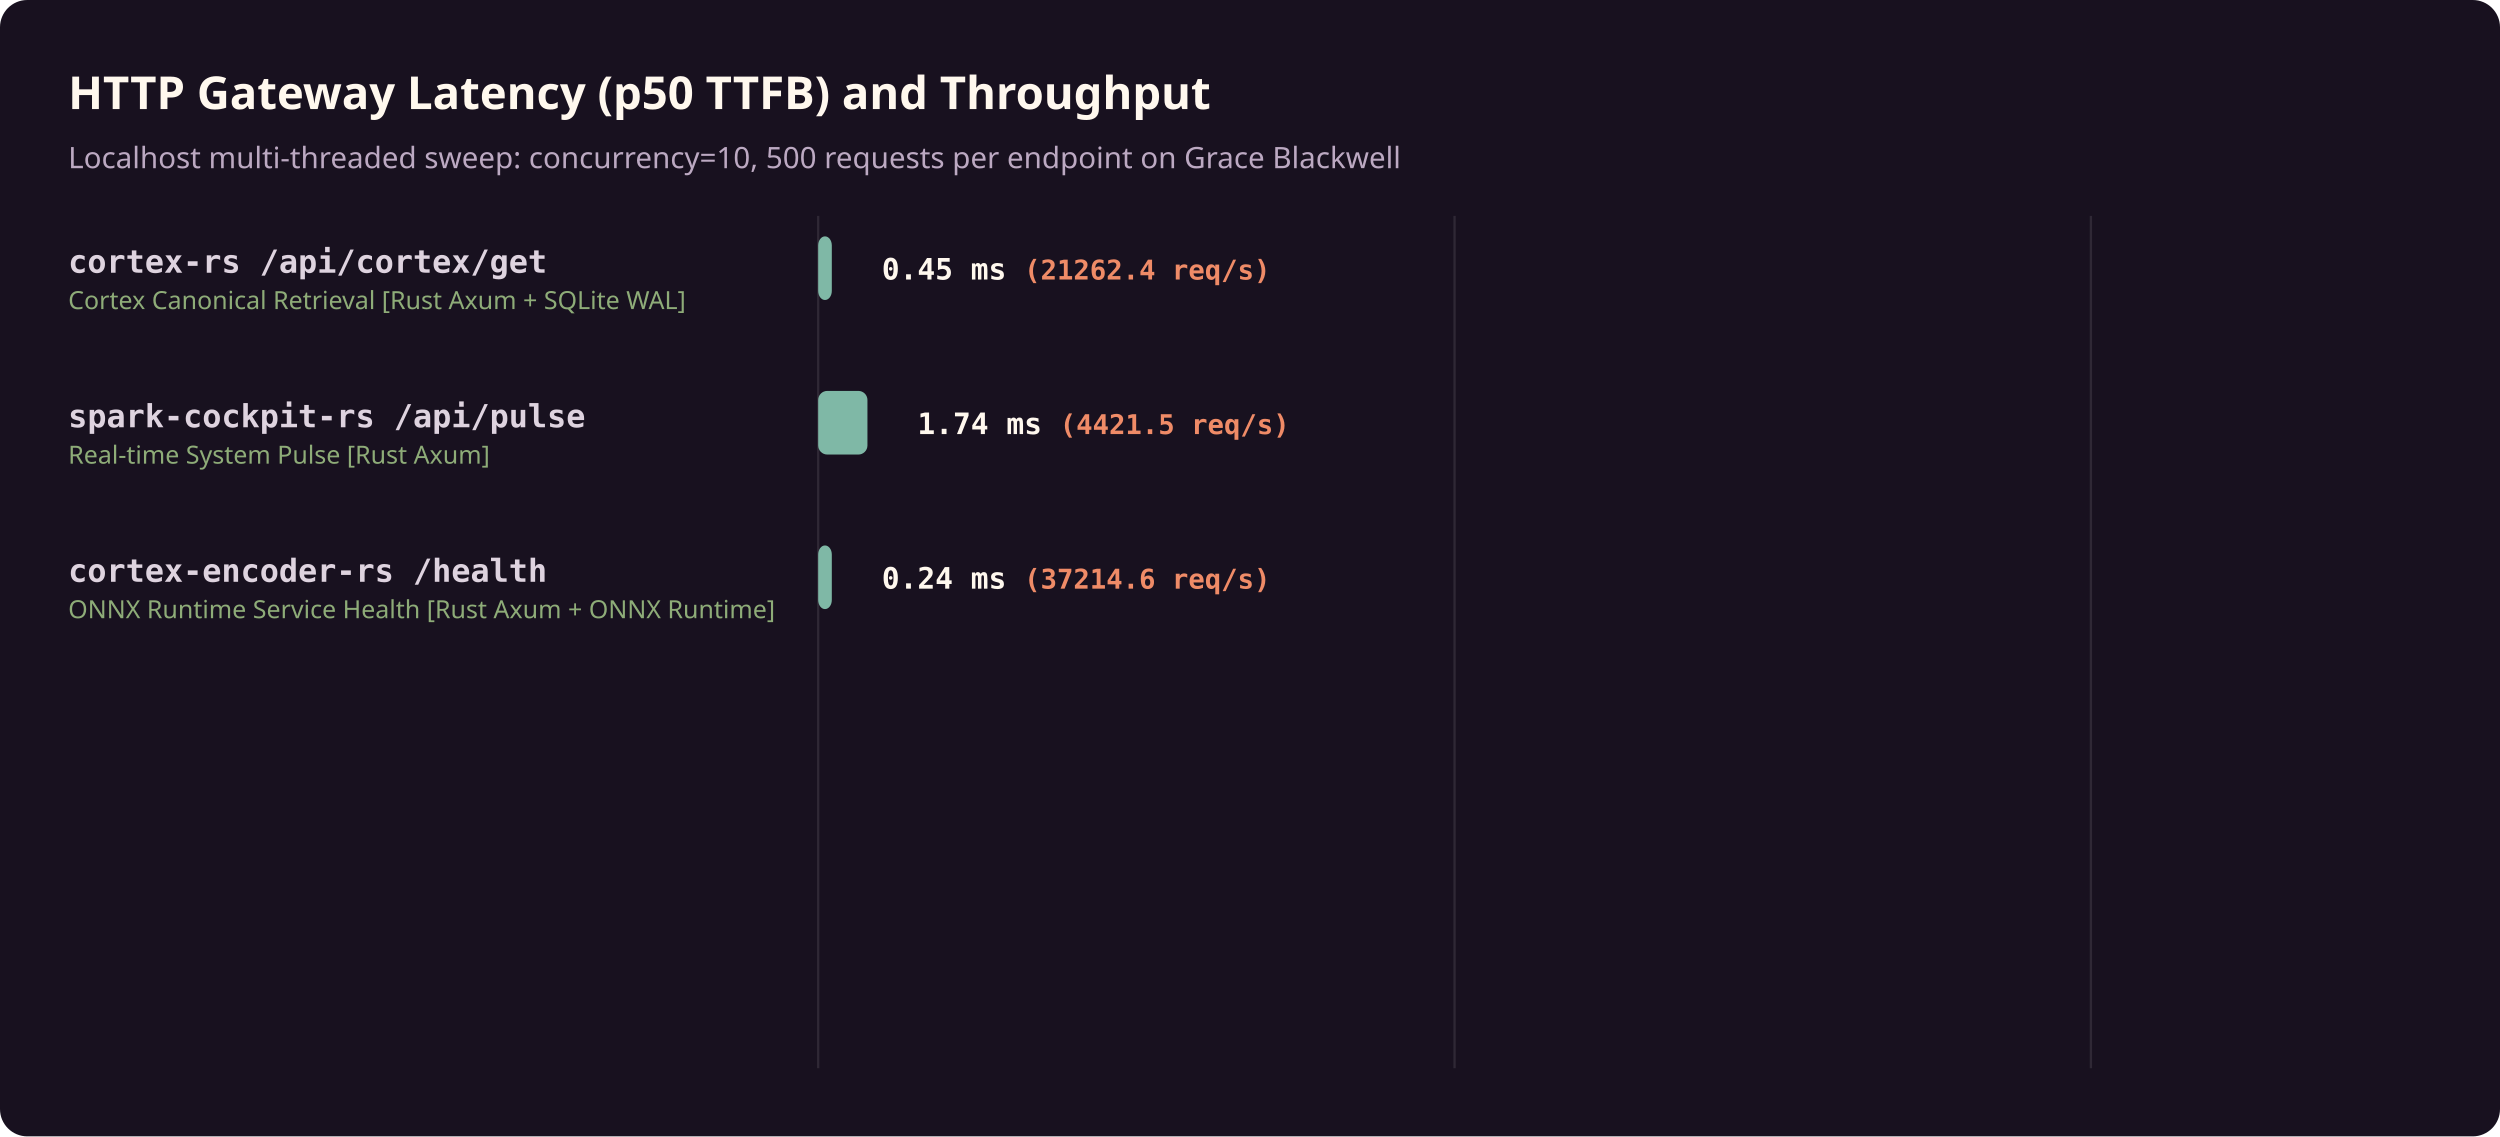
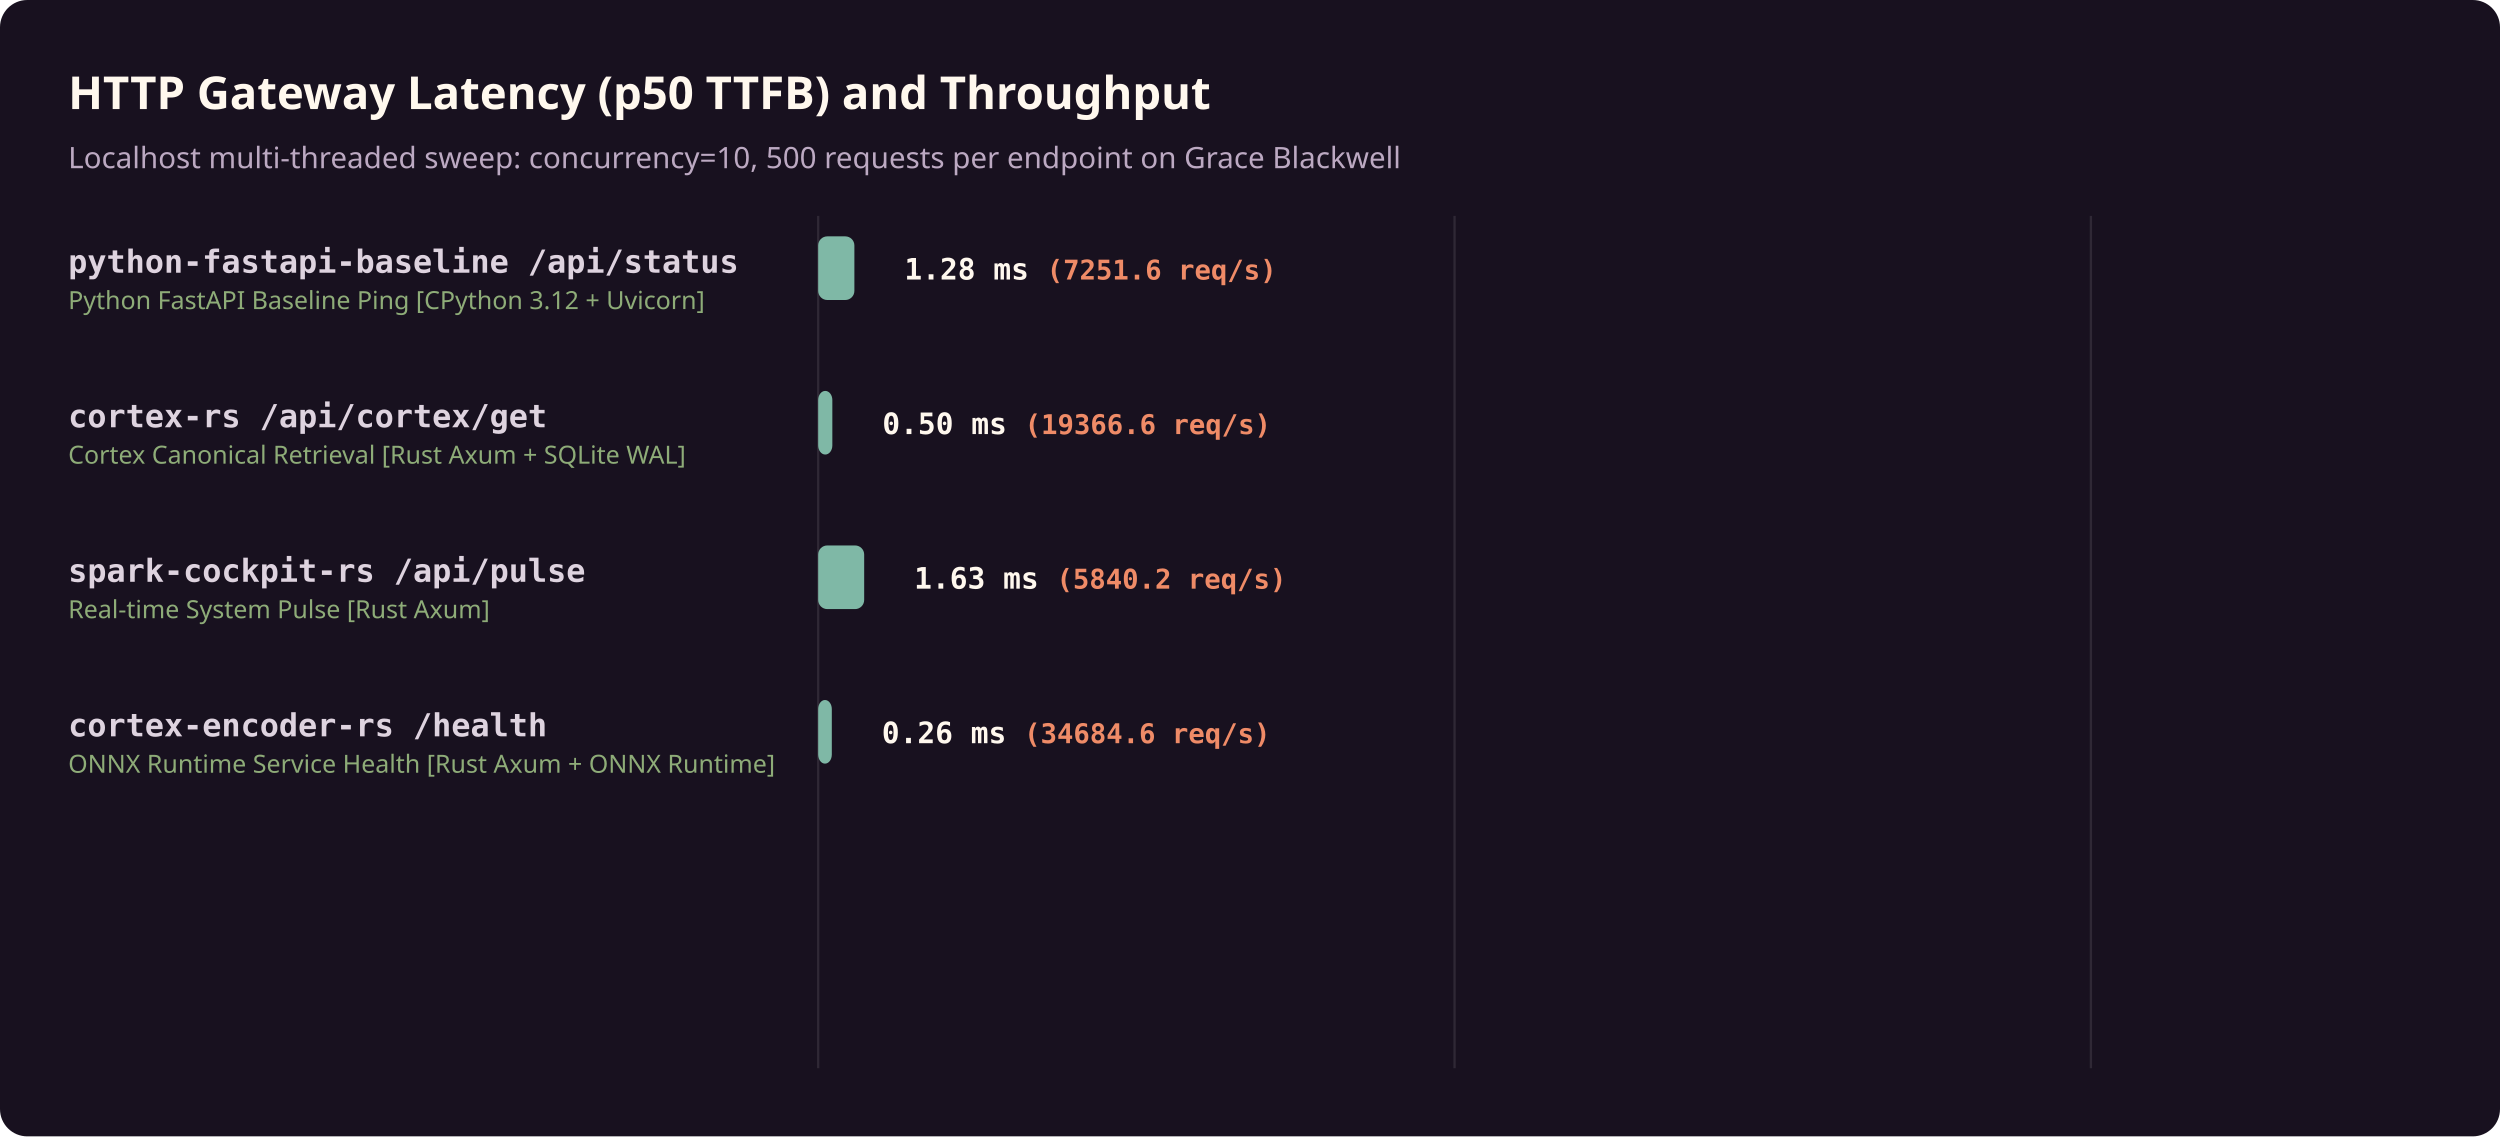
<svg xmlns="http://www.w3.org/2000/svg" viewBox="0 0 1100 500" width="100%" height="100%">
  <defs>
    <style>
      .bg { fill: #18111f; }
      .title { font-family: ui-sans-serif, system-ui, sans-serif; font-size: 20px; font-weight: 700; fill: #fff8ee; }
      .subtitle { font-family: ui-sans-serif, system-ui, sans-serif; font-size: 13px; fill: #bca9c2; }
      .label-service { font-family: ui-monospace, monospace; font-size: 14px; font-weight: 700; fill: #ded3df; }
      .label-role { font-family: ui-sans-serif, system-ui, sans-serif; font-size: 11px; fill: #8eac78; }
      .label-val { font-family: ui-monospace, monospace; font-size: 13px; font-weight: 700; fill: #fff8ee; }
      .throughput { font-size: 12px; font-weight: 600; fill: #ef8b67; }
      .grid { stroke: rgba(222, 211, 223, 0.12); stroke-width: 1; }
    </style>
  </defs>
  <rect width="100%" height="100%" rx="12" class="bg" />
  <text x="30" y="48" class="title">HTTP Gateway Latency (p50 TTFB) and Throughput</text>
  <text x="30" y="74" class="subtitle">Localhost multi-threaded sweep: concurrency=10, 500 requests per endpoint on Grace Blackwell</text>
  <line x1="360" y1="95" x2="360" y2="470" class="grid" />
  <line x1="640" y1="95" x2="640" y2="470" class="grid" />
  <line x1="920" y1="95" x2="920" y2="470" class="grid" />
  <g class="bar-row">
-     <text x="30" y="120" class="label-service">cortex-rs /api/cortex/get</text>
-     <text x="30" y="136" class="label-role">Cortex Canonical Retrieval [Rust Axum + SQLite WAL]</text>
-     <rect x="360" y="104" width="6" height="28" rx="4" fill="#7fb8a6" />
-     <text x="388" y="123" class="label-val">0.45 ms <tspan class="throughput">(21262.4 req/s)</tspan>
+     <text x="30" y="120" class="label-service">python-fastapi-baseline /api/status</text>
+     <text x="30" y="136" class="label-role">Python FastAPI Baseline Ping [CPython 3.12 + Uvicorn]</text>
+     <rect x="360" y="104" width="15.928" height="28" rx="4" fill="#7fb8a6" />
+     <text x="397.928" y="123" class="label-val">1.28 ms <tspan class="throughput">(7251.6 req/s)</tspan>
    </text>
  </g>
  <g class="bar-row">
-     <text x="30" y="188" class="label-service">spark-cockpit-rs /api/pulse</text>
-     <text x="30" y="204" class="label-role">Real-time System Pulse [Rust Axum]</text>
-     <rect x="360" y="172" width="21.676" height="28" rx="4" fill="#7fb8a6" />
-     <text x="403.676" y="191" class="label-val">1.74 ms <tspan class="throughput">(4421.5 req/s)</tspan>
+     <text x="30" y="188" class="label-service">cortex-rs /api/cortex/get</text>
+     <text x="30" y="204" class="label-role">Cortex Canonical Retrieval [Rust Axum + SQLite WAL]</text>
+     <rect x="360" y="172" width="6.229" height="28" rx="4" fill="#7fb8a6" />
+     <text x="388.229" y="191" class="label-val">0.50 ms <tspan class="throughput">(19366.6 req/s)</tspan>
    </text>
  </g>
  <g class="bar-row">
-     <text x="30" y="256" class="label-service">cortex-encoder-rs /health</text>
-     <text x="30" y="272" class="label-role">ONNX Runtime Service Health [Rust Axum + ONNX Runtime]</text>
-     <rect x="360" y="240" width="6" height="28" rx="4" fill="#7fb8a6" />
-     <text x="388" y="259" class="label-val">0.24 ms <tspan class="throughput">(37214.6 req/s)</tspan>
+     <text x="30" y="256" class="label-service">spark-cockpit-rs /api/pulse</text>
+     <text x="30" y="272" class="label-role">Real-time System Pulse [Rust Axum]</text>
+     <rect x="360" y="240" width="20.237" height="28" rx="4" fill="#7fb8a6" />
+     <text x="402.237" y="259" class="label-val">1.63 ms <tspan class="throughput">(5840.2 req/s)</tspan>
+     </text>
+   </g>
+   <g class="bar-row">
+     <text x="30" y="324" class="label-service">cortex-encoder-rs /health</text>
+     <text x="30" y="340" class="label-role">ONNX Runtime Service Health [Rust Axum + ONNX Runtime]</text>
+     <rect x="360" y="308" width="6" height="28" rx="4" fill="#7fb8a6" />
+     <text x="388" y="327" class="label-val">0.26 ms <tspan class="throughput">(34684.6 req/s)</tspan>
    </text>
  </g>
</svg>
